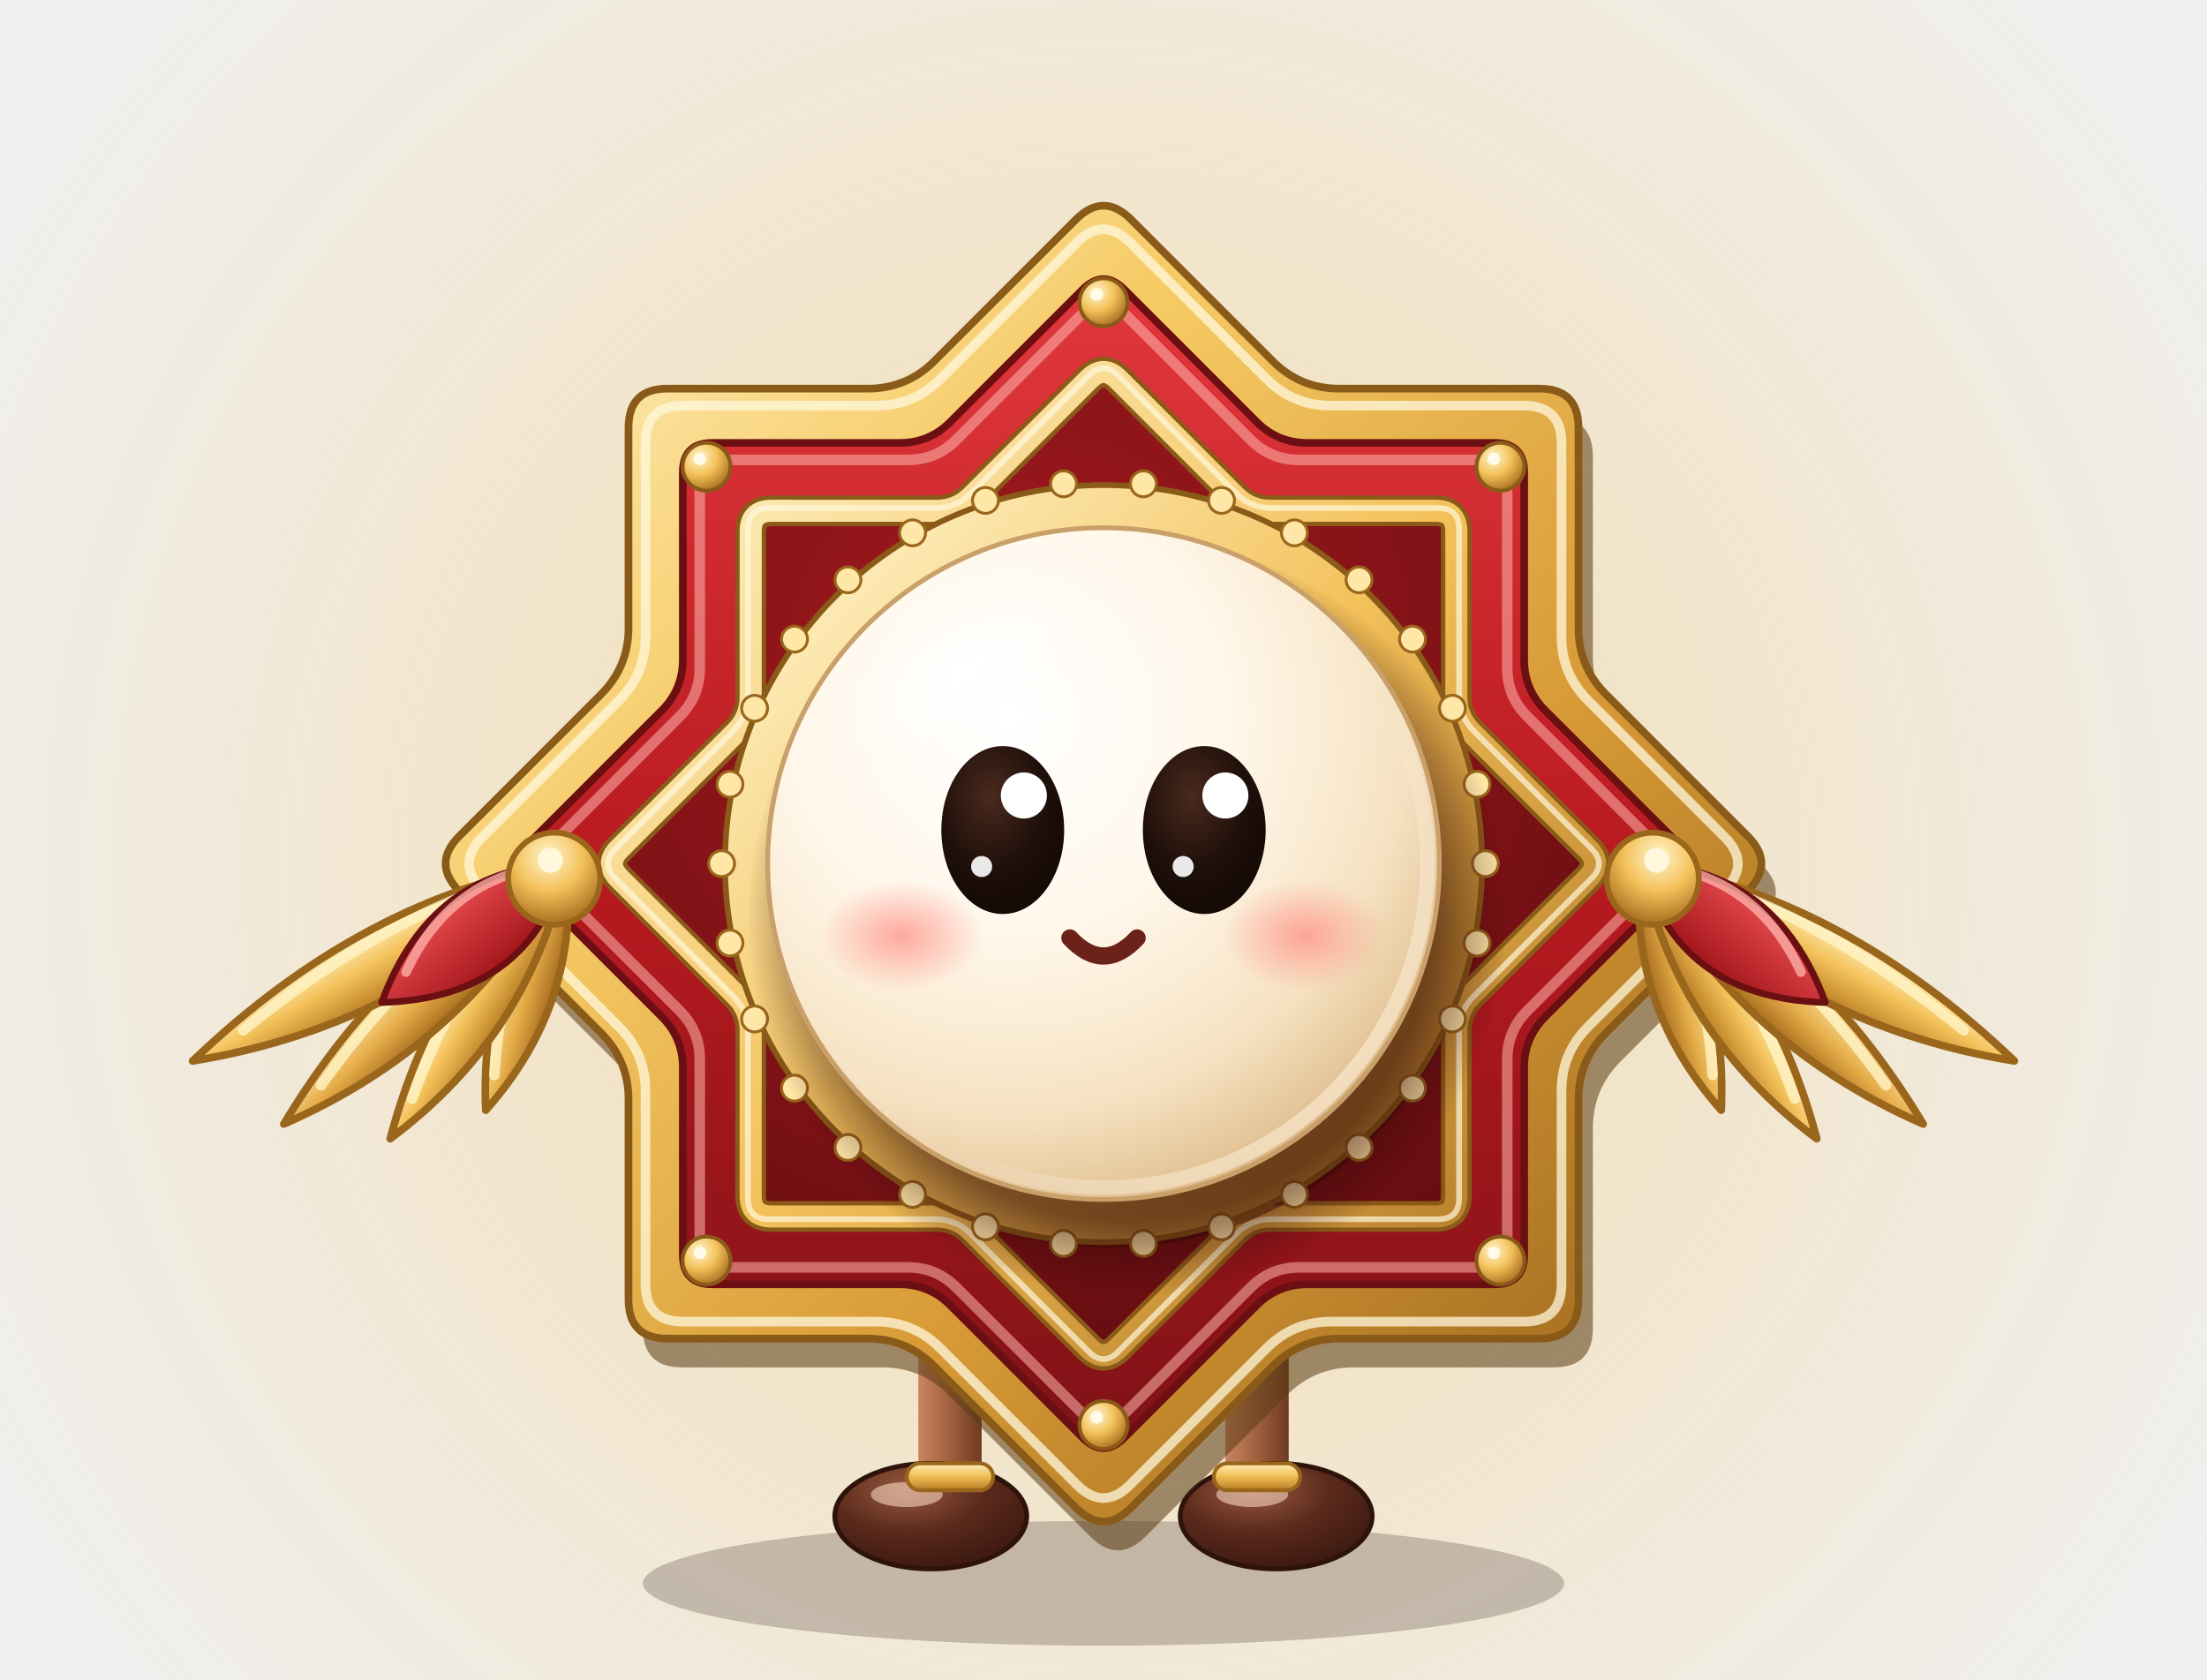
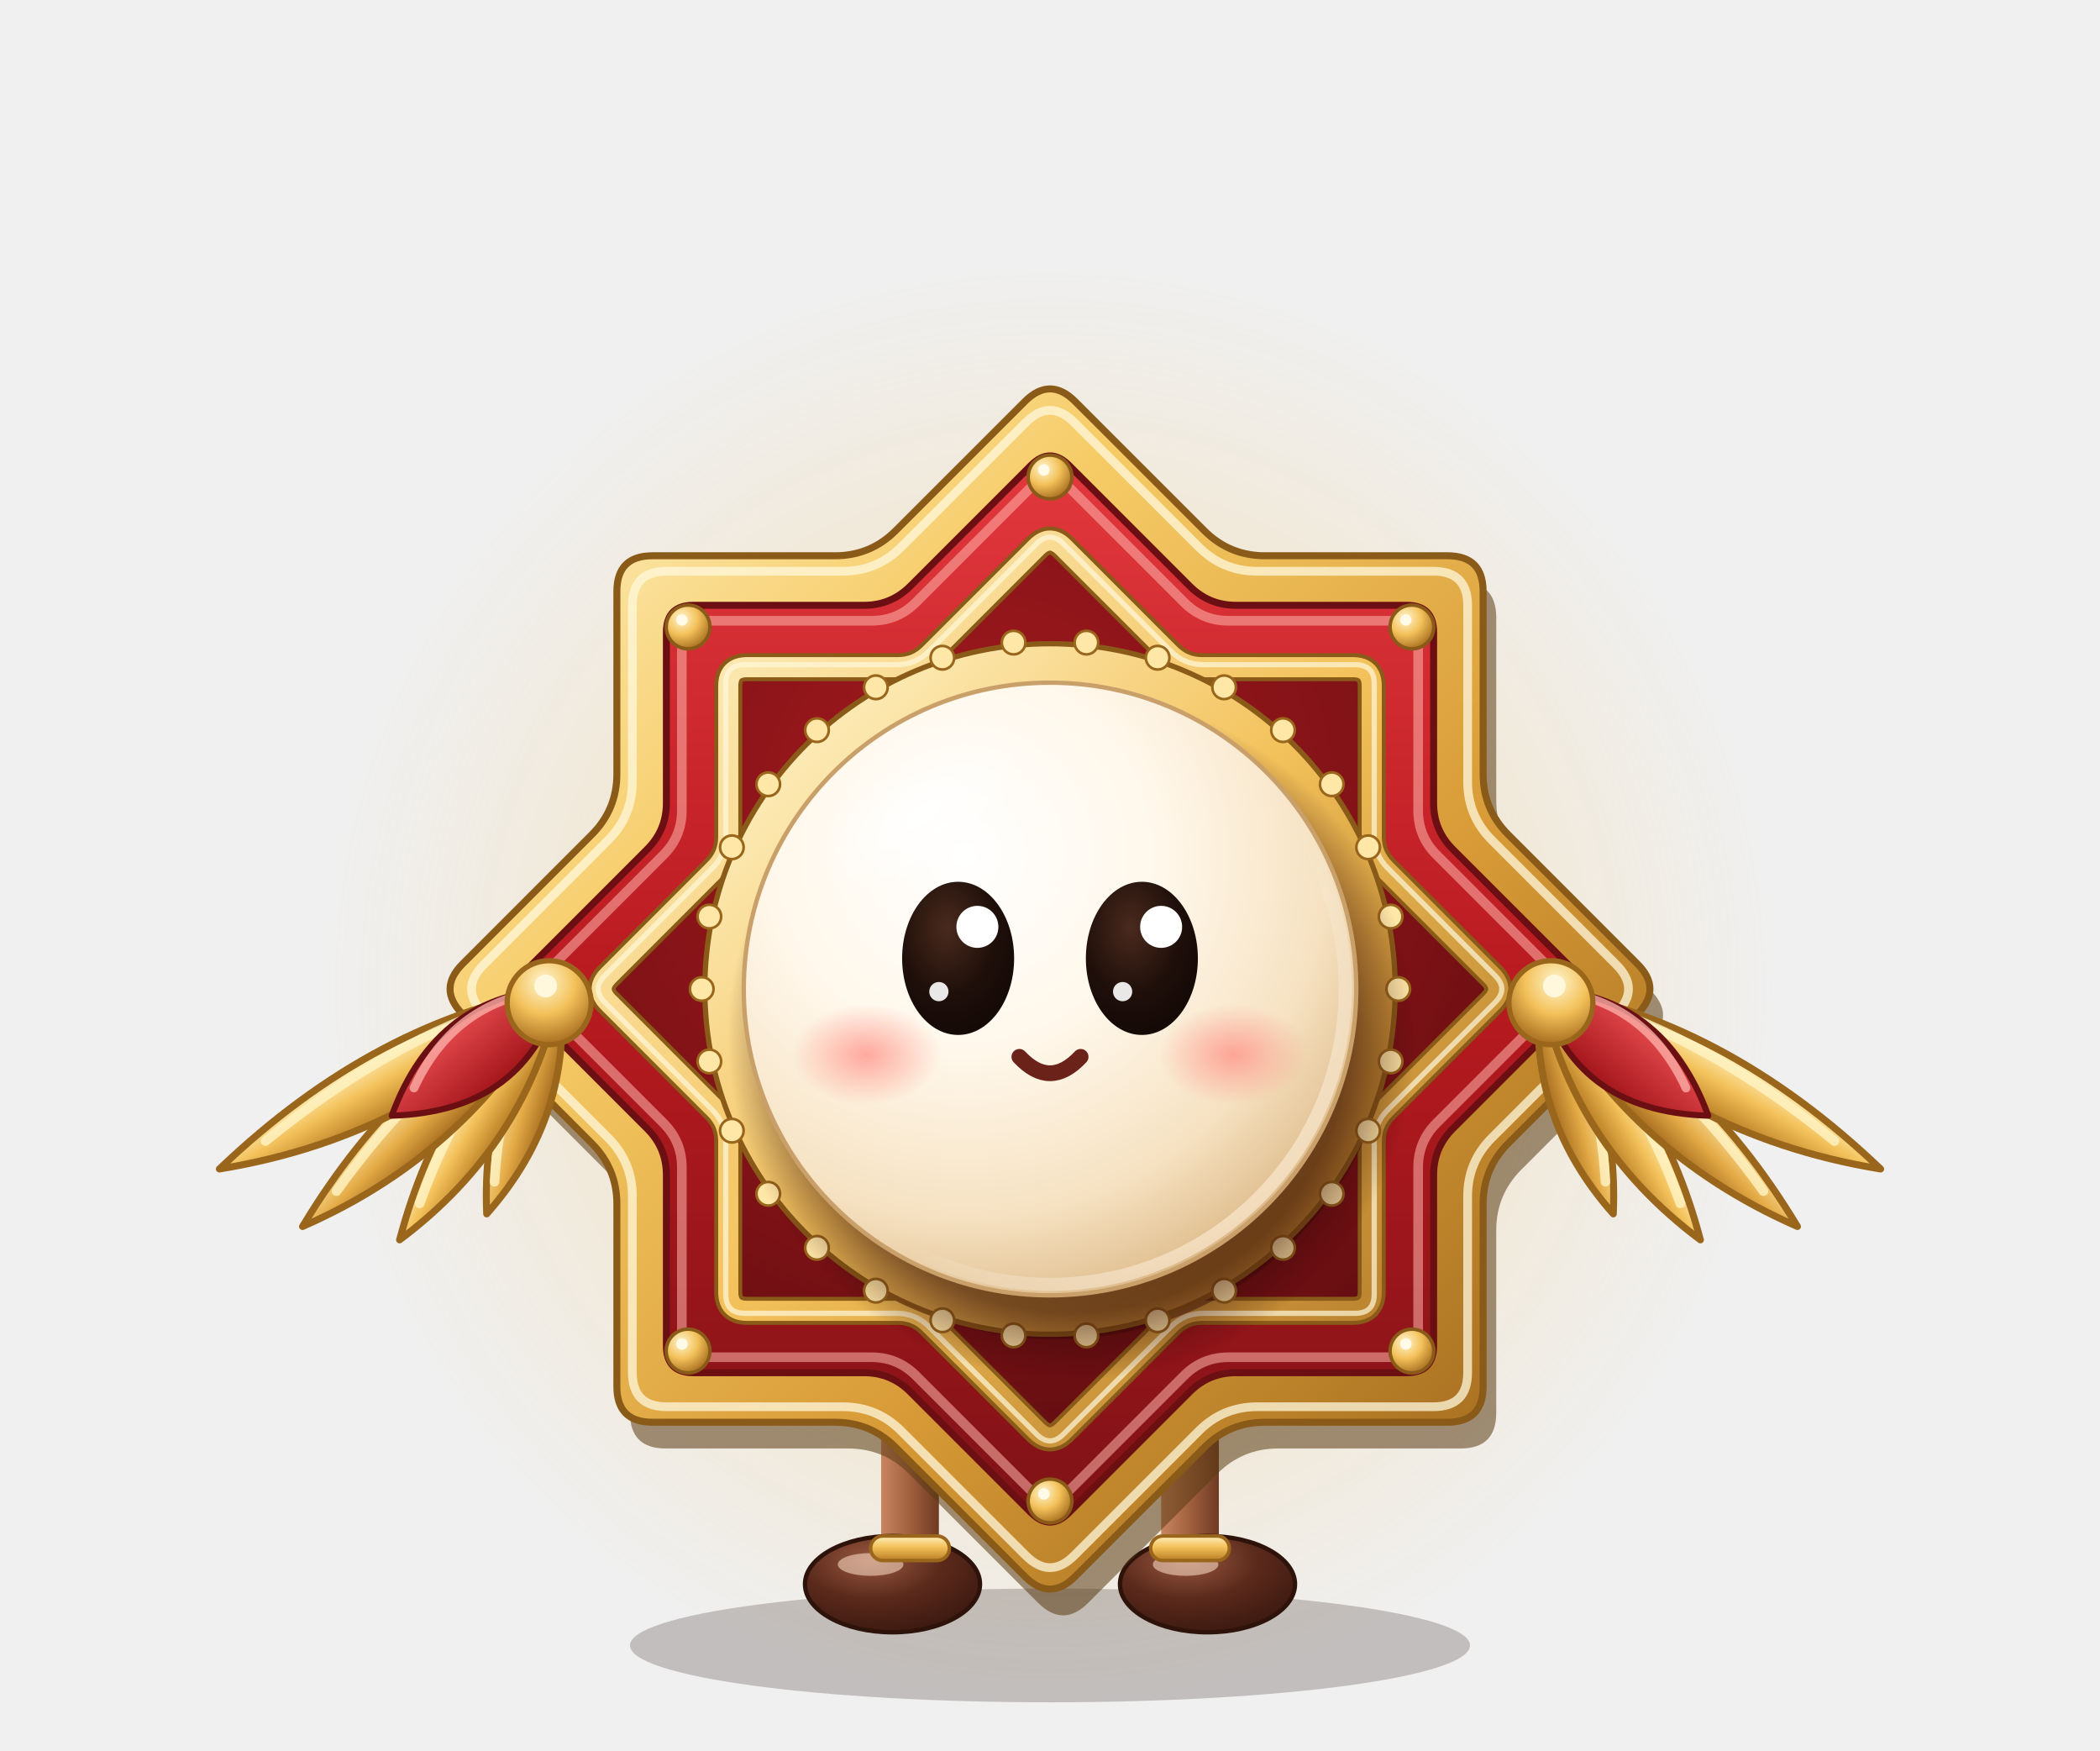
- <svg xmlns="http://www.w3.org/2000/svg" viewBox="70 196 460 350">
+ <svg xmlns="http://www.w3.org/2000/svg" viewBox="60 150 480 400">
  <defs>
    <linearGradient id="goldA" x1="0" y1="0" x2="0" y2="1">
      <stop offset="0" stop-color="#FFF0BC" />
      <stop offset=".45" stop-color="#F3C15A" />
      <stop offset="1" stop-color="#B97D24" />
    </linearGradient>
    <linearGradient id="goldB" x1="0" y1="0" x2="0" y2="1">
      <stop offset="0" stop-color="#FBE3A0" />
      <stop offset=".5" stop-color="#E5AC48" />
      <stop offset="1" stop-color="#A66C1E" />
    </linearGradient>
    <linearGradient id="goldRim" x1="0" y1="0" x2="1" y2="1">
      <stop offset="0" stop-color="#FFF6CF" />
      <stop offset=".3" stop-color="#F6CB66" />
      <stop offset=".62" stop-color="#D79A36" />
      <stop offset="1" stop-color="#8F5B17" />
    </linearGradient>
    <linearGradient id="goldRing" x1="0" y1="0" x2="1" y2="1">
      <stop offset="0" stop-color="#FFF6CF" />
      <stop offset=".5" stop-color="#F3C15A" />
      <stop offset="1" stop-color="#A66C1E" />
    </linearGradient>
    <radialGradient id="goldBall" cx="35%" cy="30%" r="75%">
      <stop offset="0" stop-color="#FFF6CF" />
      <stop offset=".5" stop-color="#F3C15A" />
      <stop offset="1" stop-color="#A66C1E" />
    </radialGradient>
    <linearGradient id="crimson" x1="0" y1="0" x2="0" y2="1">
      <stop offset="0" stop-color="#E2383D" />
      <stop offset=".5" stop-color="#B81A20" />
      <stop offset="1" stop-color="#7E1216" />
    </linearGradient>
    <linearGradient id="crimsonF" x1="0" y1="0" x2="0" y2="1">
      <stop offset="0" stop-color="#E4494D" />
      <stop offset="1" stop-color="#A3161B" />
    </linearGradient>
    <radialGradient id="deep" cx="42%" cy="30%" r="80%">
      <stop offset="0" stop-color="#A3191E" />
      <stop offset=".6" stop-color="#7E1216" />
      <stop offset="1" stop-color="#5A0C0F" />
    </radialGradient>
    <radialGradient id="face" cx="36%" cy="28%" r="82%">
      <stop offset="0" stop-color="#FFFFFF" />
      <stop offset=".4" stop-color="#FFF7EA" />
      <stop offset=".72" stop-color="#F6E2C2" />
      <stop offset=".9" stop-color="#E2C294" />
      <stop offset="1" stop-color="#C79C66" />
    </radialGradient>
    <radialGradient id="cast" cx="50%" cy="50%" r="50%">
      <stop offset="0" stop-color="#2A0506" stop-opacity=".75" />
      <stop offset=".8" stop-color="#2A0506" stop-opacity=".55" />
      <stop offset="1" stop-color="#2A0506" stop-opacity="0" />
    </radialGradient>
    <linearGradient id="bounce" x1="0" y1="0" x2="1" y2="1">
      <stop offset="0" stop-color="#FFFFFF" stop-opacity="0" />
      <stop offset=".6" stop-color="#FFFFFF" stop-opacity="0" />
      <stop offset="1" stop-color="#FFE9C8" stop-opacity=".9" />
    </linearGradient>
    <radialGradient id="shine" cx="50%" cy="50%" r="50%">
      <stop offset="0" stop-color="#FFFFFF" stop-opacity=".95" />
      <stop offset="1" stop-color="#FFFFFF" stop-opacity="0" />
    </radialGradient>
    <radialGradient id="eye" cx="40%" cy="30%" r="80%">
      <stop offset="0" stop-color="#4A2A1E" />
      <stop offset=".55" stop-color="#1E0F0A" />
      <stop offset="1" stop-color="#120805" />
    </radialGradient>
    <radialGradient id="blush" cx="50%" cy="50%" r="50%">
      <stop offset="0" stop-color="#FF8F86" stop-opacity=".75" />
      <stop offset="1" stop-color="#FF8F86" stop-opacity="0" />
    </radialGradient>
    <radialGradient id="halo" cx="50%" cy="50%" r="50%">
      <stop offset="0" stop-color="#F6C25A" stop-opacity=".45" />
      <stop offset="1" stop-color="#F6C25A" stop-opacity="0" />
    </radialGradient>
    <radialGradient id="shoe" cx="38%" cy="25%" r="80%">
      <stop offset="0" stop-color="#9A5A40" />
      <stop offset=".5" stop-color="#5B2A1C" />
      <stop offset="1" stop-color="#3A180F" />
    </radialGradient>
    <linearGradient id="leg" x1="0" y1="0" x2="1" y2="0">
      <stop offset="0" stop-color="#C98560" />
      <stop offset=".5" stop-color="#A0603E" />
      <stop offset="1" stop-color="#6E3A22" />
    </linearGradient>
  </defs>
-   <circle id="Halo" cx="300" cy="376" r="270" fill="url(#halo)" />
+   <circle id="Halo" cx="300" cy="376" r="165" fill="url(#halo)" />
+   <g id="FxRays" opacity="0" transform="translate(300 376)">
+     <path transform="rotate(0)" d="M0 0 L-7 -176 L7 -176 Z" fill="#F6D58E" opacity=".28" />
+     <path transform="rotate(30)" d="M0 0 L-7 -176 L7 -176 Z" fill="#F6D58E" opacity=".5" />
+     <path transform="rotate(60)" d="M0 0 L-7 -176 L7 -176 Z" fill="#F6D58E" opacity=".28" />
+     <path transform="rotate(90)" d="M0 0 L-7 -176 L7 -176 Z" fill="#F6D58E" opacity=".5" />
+     <path transform="rotate(120)" d="M0 0 L-7 -176 L7 -176 Z" fill="#F6D58E" opacity=".28" />
+     <path transform="rotate(150)" d="M0 0 L-7 -176 L7 -176 Z" fill="#F6D58E" opacity=".5" />
+     <path transform="rotate(180)" d="M0 0 L-7 -176 L7 -176 Z" fill="#F6D58E" opacity=".28" />
+     <path transform="rotate(210)" d="M0 0 L-7 -176 L7 -176 Z" fill="#F6D58E" opacity=".5" />
+     <path transform="rotate(240)" d="M0 0 L-7 -176 L7 -176 Z" fill="#F6D58E" opacity=".28" />
+     <path transform="rotate(270)" d="M0 0 L-7 -176 L7 -176 Z" fill="#F6D58E" opacity=".5" />
+     <path transform="rotate(300)" d="M0 0 L-7 -176 L7 -176 Z" fill="#F6D58E" opacity=".28" />
+     <path transform="rotate(330)" d="M0 0 L-7 -176 L7 -176 Z" fill="#F6D58E" opacity=".5" />
+   </g>
  <g id="Shadow" transform="translate(300 526)">
    <ellipse rx="96" ry="13" fill="#1F0F08" opacity=".22" />
  </g>
  <g id="Feet">
    <rect x="261.4" y="472" width="13.2" height="40" rx="6.6" fill="url(#leg)" />
    <ellipse cx="264" cy="512" rx="20" ry="11" fill="url(#shoe)" stroke="#2E130B" stroke-width="1" />
    <ellipse cx="259" cy="507.5" rx="7.5" ry="2.6" fill="#FFE2CC" opacity=".55" />
    <rect x="259" y="501" width="18" height="5.6" rx="2.8" fill="url(#goldA)" stroke="#9A661C" stroke-width=".8" />
    <rect x="325.4" y="472" width="13.2" height="40" rx="6.6" fill="url(#leg)" />
    <ellipse cx="336" cy="512" rx="20" ry="11" fill="url(#shoe)" stroke="#2E130B" stroke-width="1" />
    <ellipse cx="331" cy="507.5" rx="7.5" ry="2.6" fill="#FFE2CC" opacity=".55" />
    <rect x="323" y="501" width="18" height="5.6" rx="2.8" fill="url(#goldA)" stroke="#9A661C" stroke-width=".8" />
  </g>
  <g id="Body" transform="translate(300 520)">
    <g id="BodyArt" transform="translate(-300 -520)">
      <path id="RimShade" transform="translate(3 6)" d="M305.74 241.74 Q300 236 294.26 241.74 L264.73 271.26 Q258.99 277 250.87 277 L209.12 277 Q201.01 277.01 201 285.12 L201 326.87 Q201 334.99 195.26 340.73 L165.74 370.26 Q160 376 165.74 381.74 L195.26 411.27 Q201 417.01 201 425.13 L201 466.88 Q201.01 474.99 209.12 475 L250.87 475 Q258.99 475 264.73 480.74 L294.26 510.26 Q300 516 305.74 510.26 L335.27 480.74 Q341.01 475 349.13 475 L390.88 475 Q398.99 474.99 399 466.88 L399 425.13 Q399 417.01 404.74 411.27 L434.26 381.74 Q440 376 434.26 370.26 L404.74 340.73 Q399 334.99 399 326.87 L399 285.12 Q398.99 277.01 390.88 277 L349.13 277 Q341.01 277 335.27 271.26 Z" fill="#5A3A12" opacity=".55" />
      <path id="Rim" d="M305.74 241.74 Q300 236 294.26 241.74 L264.73 271.26 Q258.99 277 250.87 277 L209.12 277 Q201.01 277.01 201 285.12 L201 326.87 Q201 334.99 195.26 340.73 L165.74 370.26 Q160 376 165.74 381.74 L195.26 411.27 Q201 417.01 201 425.13 L201 466.88 Q201.01 474.99 209.12 475 L250.87 475 Q258.99 475 264.73 480.74 L294.26 510.26 Q300 516 305.74 510.26 L335.27 480.74 Q341.01 475 349.13 475 L390.88 475 Q398.99 474.99 399 466.88 L399 425.13 Q399 417.01 404.74 411.27 L434.26 381.74 Q440 376 434.26 370.26 L404.74 340.73 Q399 334.99 399 326.87 L399 285.12 Q398.99 277.01 390.88 277 L349.13 277 Q341.01 277 335.27 271.26 Z" fill="url(#goldRim)" stroke="#8A5A18" stroke-width="1.6" stroke-linejoin="round" />
      <path id="RimLight" d="M305.54 246.54 Q300 241 294.46 246.54 L265.99 275 Q260.46 280.54 252.63 280.54 L212.37 280.54 Q204.54 280.54 204.54 288.37 L204.54 328.63 Q204.54 336.46 199 341.99 L170.54 370.46 Q165 376 170.54 381.54 L199 410.01 Q204.54 415.54 204.54 423.37 L204.54 463.63 Q204.54 471.46 212.37 471.46 L252.63 471.46 Q260.46 471.46 265.99 477 L294.46 505.46 Q300 511 305.54 505.46 L334.01 477 Q339.54 471.46 347.37 471.46 L387.63 471.46 Q395.46 471.46 395.46 463.63 L395.46 423.37 Q395.46 415.54 401 410.01 L429.46 381.54 Q435 376 429.46 370.46 L401 341.99 Q395.46 336.46 395.46 328.63 L395.46 288.37 Q395.46 280.54 387.63 280.54 L347.37 280.54 Q339.54 280.54 334.01 275 Z" fill="none" stroke="#FFF8DC" stroke-opacity=".75" stroke-width="2" />
      <path id="Crimson" d="M304.36 256.36 Q300 252 295.64 256.36 L268.04 283.96 Q263.68 288.31 257.52 288.32 L218.48 288.32 Q212.32 288.32 212.32 294.48 L212.32 333.52 Q212.31 339.68 207.96 344.04 L180.36 371.64 Q176 376 180.36 380.36 L207.96 407.96 Q212.31 412.32 212.32 418.48 L212.32 457.52 Q212.32 463.68 218.48 463.68 L257.52 463.68 Q263.68 463.69 268.04 468.04 L295.64 495.64 Q300 500 304.36 495.64 L331.96 468.04 Q336.32 463.69 342.48 463.68 L381.52 463.68 Q387.68 463.68 387.68 457.52 L387.68 418.48 Q387.69 412.32 392.04 407.96 L419.64 380.36 Q424 376 419.64 371.64 L392.04 344.04 Q387.69 339.68 387.68 333.52 L387.68 294.48 Q387.68 288.32 381.52 288.32 L342.48 288.32 Q336.32 288.31 331.96 283.96 Z" fill="url(#crimson)" stroke="#6B0F12" stroke-width="1.6" stroke-linejoin="round" />
      <path id="CrimsonLight" d="M304.18 261.18 Q300 257 295.82 261.18 L269.33 287.67 Q265.14 291.85 259.23 291.85 L221.77 291.85 Q215.85 291.85 215.85 297.77 L215.85 335.23 Q215.85 341.14 211.67 345.33 L185.18 371.82 Q181 376 185.18 380.18 L211.67 406.67 Q215.85 410.86 215.85 416.77 L215.85 454.23 Q215.85 460.15 221.77 460.15 L259.23 460.15 Q265.14 460.15 269.33 464.33 L295.82 490.82 Q300 495 304.18 490.82 L330.67 464.33 Q334.86 460.15 340.77 460.15 L378.23 460.15 Q384.15 460.15 384.15 454.23 L384.15 416.77 Q384.15 410.86 388.33 406.67 L414.82 380.18 Q419 376 414.82 371.82 L388.33 345.33 Q384.15 341.14 384.15 335.23 L384.15 297.77 Q384.15 291.85 378.23 291.85 L340.77 291.85 Q334.86 291.85 330.67 287.67 Z" fill="none" stroke="#FFB4AC" stroke-opacity=".55" stroke-width="2.2" />
      <path id="Inner" d="M303.05 275.05 Q300 272 296.95 275.05 L272.58 299.41 Q269.54 302.46 265.23 302.46 L230.77 302.46 Q226.46 302.46 226.46 306.77 L226.46 341.23 Q226.46 345.54 223.41 348.58 L199.05 372.95 Q196 376 199.05 379.05 L223.41 403.42 Q226.46 406.46 226.46 410.77 L226.46 445.23 Q226.46 449.54 230.77 449.54 L265.23 449.54 Q269.54 449.54 272.58 452.59 L296.95 476.95 Q300 480 303.05 476.95 L327.42 452.59 Q330.46 449.54 334.77 449.54 L369.23 449.54 Q373.54 449.54 373.54 445.23 L373.54 410.77 Q373.54 406.46 376.59 403.42 L400.95 379.05 Q404 376 400.95 372.95 L376.59 348.58 Q373.54 345.54 373.54 341.23 L373.54 306.77 Q373.54 302.46 369.23 302.46 L334.77 302.46 Q330.46 302.46 327.42 299.41 Z" fill="url(#deep)" />
      <path id="InlayDark" d="M303.05 275.05 Q300 272 296.95 275.05 L272.58 299.41 Q269.54 302.46 265.23 302.46 L230.77 302.46 Q226.46 302.46 226.46 306.77 L226.46 341.23 Q226.46 345.54 223.41 348.58 L199.05 372.95 Q196 376 199.05 379.05 L223.41 403.42 Q226.46 406.46 226.46 410.77 L226.46 445.23 Q226.46 449.54 230.77 449.54 L265.23 449.54 Q269.54 449.54 272.58 452.59 L296.95 476.95 Q300 480 303.05 476.95 L327.42 452.59 Q330.46 449.54 334.77 449.54 L369.23 449.54 Q373.54 449.54 373.54 445.23 L373.54 410.77 Q373.54 406.46 376.59 403.42 L400.95 379.05 Q404 376 400.95 372.95 L376.59 348.58 Q373.54 345.54 373.54 341.23 L373.54 306.77 Q373.54 302.46 369.23 302.46 L334.77 302.46 Q330.46 302.46 327.42 299.41 Z" fill="none" stroke="#8A5A18" stroke-width="6.4" stroke-linejoin="round" />
      <path id="Inlay" d="M303.05 275.05 Q300 272 296.95 275.05 L272.58 299.41 Q269.54 302.46 265.23 302.46 L230.77 302.46 Q226.46 302.46 226.46 306.77 L226.46 341.23 Q226.46 345.54 223.41 348.58 L199.05 372.95 Q196 376 199.05 379.05 L223.41 403.42 Q226.46 406.46 226.46 410.77 L226.46 445.23 Q226.46 449.54 230.77 449.54 L265.23 449.54 Q269.54 449.54 272.58 452.59 L296.95 476.95 Q300 480 303.05 476.95 L327.42 452.59 Q330.46 449.54 334.77 449.54 L369.23 449.54 Q373.54 449.54 373.54 445.23 L373.54 410.77 Q373.54 406.46 376.59 403.42 L400.95 379.05 Q404 376 400.95 372.95 L376.59 348.58 Q373.54 345.54 373.54 341.23 L373.54 306.77 Q373.54 302.46 369.23 302.46 L334.77 302.46 Q330.46 302.46 327.42 299.41 Z" fill="none" stroke="url(#goldRing)" stroke-width="4.6" stroke-linejoin="round" />
      <path id="InlayLight" d="M303.07 274.27 Q300 271.2 296.93 274.27 L272.37 298.82 Q269.3 301.89 264.96 301.89 L230.24 301.89 Q225.9 301.9 225.89 306.24 L225.89 340.96 Q225.89 345.3 222.82 348.37 L198.27 372.93 Q195.2 376 198.27 379.07 L222.82 403.63 Q225.89 406.7 225.89 411.04 L225.89 445.76 Q225.9 450.1 230.24 450.11 L264.96 450.11 Q269.3 450.11 272.37 453.18 L296.93 477.73 Q300 480.8 303.07 477.73 L327.63 453.18 Q330.7 450.11 335.04 450.11 L369.76 450.11 Q374.1 450.1 374.11 445.76 L374.11 411.04 Q374.11 406.7 377.18 403.63 L401.73 379.07 Q404.8 376 401.73 372.93 L377.18 348.37 Q374.11 345.3 374.11 340.96 L374.11 306.24 Q374.1 301.9 369.76 301.89 L335.04 301.89 Q330.7 301.89 327.63 298.82 Z" fill="none" stroke="#FFF8DC" stroke-opacity=".7" stroke-width="1.2" />
      <g id="Studs">
        <circle cx="300" cy="259" r="5" fill="url(#goldBall)" stroke="#8A5A18" stroke-width=".8" />
        <circle cx="298.6" cy="257.4" r="1.3" fill="#FFFBE8" />
        <circle cx="217.27" cy="293.27" r="5" fill="url(#goldBall)" stroke="#8A5A18" stroke-width=".8" />
        <circle cx="215.87" cy="291.67" r="1.3" fill="#FFFBE8" />
        <circle cx="183" cy="376" r="5" fill="url(#goldBall)" stroke="#8A5A18" stroke-width=".8" />
        <circle cx="181.6" cy="374.4" r="1.3" fill="#FFFBE8" />
        <circle cx="217.27" cy="458.73" r="5" fill="url(#goldBall)" stroke="#8A5A18" stroke-width=".8" />
        <circle cx="215.87" cy="457.13" r="1.3" fill="#FFFBE8" />
        <circle cx="300" cy="493" r="5" fill="url(#goldBall)" stroke="#8A5A18" stroke-width=".8" />
        <circle cx="298.6" cy="491.4" r="1.3" fill="#FFFBE8" />
        <circle cx="382.73" cy="458.73" r="5" fill="url(#goldBall)" stroke="#8A5A18" stroke-width=".8" />
        <circle cx="381.33" cy="457.13" r="1.3" fill="#FFFBE8" />
        <circle cx="417" cy="376" r="5" fill="url(#goldBall)" stroke="#8A5A18" stroke-width=".8" />
        <circle cx="415.6" cy="374.4" r="1.3" fill="#FFFBE8" />
        <circle cx="382.73" cy="293.27" r="5" fill="url(#goldBall)" stroke="#8A5A18" stroke-width=".8" />
        <circle cx="381.33" cy="291.67" r="1.3" fill="#FFFBE8" />
      </g>
      <g id="WingR" transform="translate(412 376)">
        <g transform="rotate(51.57)">
          <path transform="rotate(22.92)" d="M0 0 Q24.3 -12 54 -2.4 Q27 10.8 0 0 Z" fill="url(#goldB)" stroke="#9A661C" stroke-width="1.6" stroke-linejoin="round" />
          <path transform="rotate(22.92)" d="M6.48 -2.16 Q24.3 -7.44 46.44 -2.64" fill="none" stroke="#FFF3C4" stroke-opacity=".8" stroke-width="2.2" stroke-linecap="round" />
          <path transform="rotate(8.02)" d="M0 0 Q30.6 -13 68 -2.6 Q34 11.7 0 0 Z" fill="url(#goldA)" stroke="#9A661C" stroke-width="1.6" stroke-linejoin="round" />
          <path transform="rotate(8.02)" d="M8.16 -2.34 Q30.6 -8.06 58.48 -2.86" fill="none" stroke="#FFF3C4" stroke-opacity=".8" stroke-width="2.2" stroke-linecap="round" />
          <path transform="rotate(-6.88)" d="M0 0 Q36 -14 80 -2.8 Q40 12.6 0 0 Z" fill="url(#goldB)" stroke="#9A661C" stroke-width="1.6" stroke-linejoin="round" />
          <path transform="rotate(-6.88)" d="M9.6 -2.52 Q36 -8.68 68.8 -3.08" fill="none" stroke="#FFF3C4" stroke-opacity=".8" stroke-width="2.2" stroke-linecap="round" />
          <path transform="rotate(-21.77)" d="M0 0 Q39.6 -15 88 -3 Q44 13.5 0 0 Z" fill="url(#goldA)" stroke="#9A661C" stroke-width="1.6" stroke-linejoin="round" />
          <path transform="rotate(-21.77)" d="M10.56 -2.7 Q39.6 -9.3 75.68 -3.3" fill="none" stroke="#FFF3C4" stroke-opacity=".8" stroke-width="2.2" stroke-linecap="round" />
          <path transform="rotate(-10.31)" d="M0 0 Q21.6 -18 48 -3.6 Q24 16.2 0 0 Z" fill="url(#crimsonF)" stroke="#6B0F12" stroke-width="1.4" stroke-linejoin="round" />
          <path transform="rotate(-10.31)" d="M6 -4 Q22 -13 40 -5" fill="none" stroke="#FFB4AC" stroke-opacity=".75" stroke-width="2" stroke-linecap="round" />
          <circle cx="4" cy="0" r="9.6" fill="url(#goldBall)" stroke="#9A661C" stroke-width="1.2" />
          <circle cx="1.5" cy="-3" r="2.6" fill="#FFF8DC" />
        </g>
      </g>
      <g id="WingL" transform="translate(188 376)">
        <g transform="scale(-1 1)">
          <g transform="rotate(51.57)">
            <path transform="rotate(22.92)" d="M0 0 Q24.3 -12 54 -2.4 Q27 10.8 0 0 Z" fill="url(#goldB)" stroke="#9A661C" stroke-width="1.6" stroke-linejoin="round" />
            <path transform="rotate(22.92)" d="M6.48 -2.16 Q24.3 -7.44 46.44 -2.64" fill="none" stroke="#FFF3C4" stroke-opacity=".8" stroke-width="2.2" stroke-linecap="round" />
            <path transform="rotate(8.02)" d="M0 0 Q30.6 -13 68 -2.6 Q34 11.7 0 0 Z" fill="url(#goldA)" stroke="#9A661C" stroke-width="1.6" stroke-linejoin="round" />
            <path transform="rotate(8.02)" d="M8.16 -2.34 Q30.6 -8.06 58.48 -2.86" fill="none" stroke="#FFF3C4" stroke-opacity=".8" stroke-width="2.2" stroke-linecap="round" />
            <path transform="rotate(-6.88)" d="M0 0 Q36 -14 80 -2.8 Q40 12.6 0 0 Z" fill="url(#goldB)" stroke="#9A661C" stroke-width="1.6" stroke-linejoin="round" />
            <path transform="rotate(-6.88)" d="M9.6 -2.52 Q36 -8.68 68.8 -3.08" fill="none" stroke="#FFF3C4" stroke-opacity=".8" stroke-width="2.2" stroke-linecap="round" />
            <path transform="rotate(-21.77)" d="M0 0 Q39.6 -15 88 -3 Q44 13.5 0 0 Z" fill="url(#goldA)" stroke="#9A661C" stroke-width="1.6" stroke-linejoin="round" />
            <path transform="rotate(-21.77)" d="M10.56 -2.7 Q39.6 -9.3 75.68 -3.3" fill="none" stroke="#FFF3C4" stroke-opacity=".8" stroke-width="2.2" stroke-linecap="round" />
            <path transform="rotate(-10.31)" d="M0 0 Q21.6 -18 48 -3.6 Q24 16.2 0 0 Z" fill="url(#crimsonF)" stroke="#6B0F12" stroke-width="1.4" stroke-linejoin="round" />
            <path transform="rotate(-10.31)" d="M6 -4 Q22 -13 40 -5" fill="none" stroke="#FFB4AC" stroke-opacity=".75" stroke-width="2" stroke-linecap="round" />
            <circle cx="4" cy="0" r="9.6" fill="url(#goldBall)" stroke="#9A661C" stroke-width="1.2" />
            <circle cx="1.5" cy="-3" r="2.6" fill="#FFF8DC" />
          </g>
        </g>
      </g>
      <circle id="RingShade" cx="301.5" cy="379" r="77" fill="#3A0709" opacity=".45" />
      <circle id="Ring" cx="300" cy="376" r="72.4" fill="none" stroke="url(#goldRing)" stroke-width="13" />
      <circle id="RingEdge" cx="300" cy="376" r="78.9" fill="none" stroke="#8A5A18" stroke-width="1.2" />
      <g id="Beads">
        <circle cx="379.6" cy="376" r="2.7" fill="#FFE7A8" stroke="#9A661C" stroke-width=".6" />
        <circle cx="377.86" cy="359.45" r="2.7" fill="#FFE7A8" stroke="#9A661C" stroke-width=".6" />
        <circle cx="372.72" cy="343.62" r="2.7" fill="#FFE7A8" stroke="#9A661C" stroke-width=".6" />
        <circle cx="364.4" cy="329.21" r="2.7" fill="#FFE7A8" stroke="#9A661C" stroke-width=".6" />
        <circle cx="353.26" cy="316.85" r="2.7" fill="#FFE7A8" stroke="#9A661C" stroke-width=".6" />
        <circle cx="339.8" cy="307.06" r="2.7" fill="#FFE7A8" stroke="#9A661C" stroke-width=".6" />
        <circle cx="324.6" cy="300.3" r="2.7" fill="#FFE7A8" stroke="#9A661C" stroke-width=".6" />
        <circle cx="308.32" cy="296.84" r="2.7" fill="#FFE7A8" stroke="#9A661C" stroke-width=".6" />
        <circle cx="291.68" cy="296.84" r="2.7" fill="#FFE7A8" stroke="#9A661C" stroke-width=".6" />
        <circle cx="275.4" cy="300.3" r="2.7" fill="#FFE7A8" stroke="#9A661C" stroke-width=".6" />
        <circle cx="260.2" cy="307.06" r="2.7" fill="#FFE7A8" stroke="#9A661C" stroke-width=".6" />
        <circle cx="246.74" cy="316.85" r="2.7" fill="#FFE7A8" stroke="#9A661C" stroke-width=".6" />
        <circle cx="235.6" cy="329.21" r="2.7" fill="#FFE7A8" stroke="#9A661C" stroke-width=".6" />
        <circle cx="227.28" cy="343.62" r="2.7" fill="#FFE7A8" stroke="#9A661C" stroke-width=".6" />
        <circle cx="222.14" cy="359.45" r="2.7" fill="#FFE7A8" stroke="#9A661C" stroke-width=".6" />
        <circle cx="220.4" cy="376" r="2.7" fill="#FFE7A8" stroke="#9A661C" stroke-width=".6" />
        <circle cx="222.14" cy="392.55" r="2.7" fill="#FFE7A8" stroke="#9A661C" stroke-width=".6" />
        <circle cx="227.28" cy="408.38" r="2.7" fill="#FFE7A8" stroke="#9A661C" stroke-width=".6" />
        <circle cx="235.6" cy="422.79" r="2.7" fill="#FFE7A8" stroke="#9A661C" stroke-width=".6" />
        <circle cx="246.74" cy="435.15" r="2.7" fill="#FFE7A8" stroke="#9A661C" stroke-width=".6" />
        <circle cx="260.2" cy="444.94" r="2.7" fill="#FFE7A8" stroke="#9A661C" stroke-width=".6" />
        <circle cx="275.4" cy="451.7" r="2.7" fill="#FFE7A8" stroke="#9A661C" stroke-width=".6" />
        <circle cx="291.68" cy="455.16" r="2.7" fill="#FFE7A8" stroke="#9A661C" stroke-width=".6" />
        <circle cx="308.32" cy="455.16" r="2.7" fill="#FFE7A8" stroke="#9A661C" stroke-width=".6" />
        <circle cx="324.6" cy="451.7" r="2.7" fill="#FFE7A8" stroke="#9A661C" stroke-width=".6" />
        <circle cx="339.8" cy="444.94" r="2.7" fill="#FFE7A8" stroke="#9A661C" stroke-width=".6" />
        <circle cx="353.26" cy="435.15" r="2.7" fill="#FFE7A8" stroke="#9A661C" stroke-width=".6" />
        <circle cx="364.4" cy="422.79" r="2.7" fill="#FFE7A8" stroke="#9A661C" stroke-width=".6" />
        <circle cx="372.72" cy="408.38" r="2.7" fill="#FFE7A8" stroke="#9A661C" stroke-width=".6" />
        <circle cx="377.86" cy="392.55" r="2.7" fill="#FFE7A8" stroke="#9A661C" stroke-width=".6" />
      </g>
      <circle id="FaceCast" cx="305" cy="387" r="79" fill="url(#cast)" />
      <circle id="Face" cx="300" cy="376" r="70" fill="url(#face)" stroke="#C9A06A" stroke-width="1" />
      <circle id="FaceBounce" cx="300" cy="376" r="67.5" fill="none" stroke="url(#bounce)" stroke-width="3" />
      <ellipse id="FaceShine" transform="rotate(-32 270 336)" cx="270" cy="336" rx="26" ry="13" fill="url(#shine)" />
      <g id="Blush">
        <ellipse cx="258" cy="391" rx="17" ry="11.5" fill="url(#blush)" />
        <ellipse cx="342" cy="391" rx="17" ry="11.5" fill="url(#blush)" />
      </g>
-       <path id="Smile" d="M293 391.5 Q300 399 307 391.5" fill="none" stroke="#6A2219" stroke-width="3.6" stroke-linecap="round" />
+       <g id="SmileG">
+         <path d="M293 391.5 Q300 399 307 391.5" fill="none" stroke="#6A2219" stroke-width="3.6" stroke-linecap="round" />
+       </g>
+       <g id="MouthO" opacity="0">
+         <ellipse cx="300" cy="396" rx="6.5" ry="8" fill="#6A2219" />
+         <ellipse cx="300" cy="400" rx="3.6" ry="2.6" fill="#F07B73" />
+       </g>
      <g id="Eyes" transform="translate(300 369)">
        <g id="EyesArt" transform="translate(-300 -369)">
          <ellipse cx="279" cy="369" rx="12.8" ry="17.5" fill="url(#eye)" />
          <circle cx="283.4" cy="361.8" r="4.8" fill="#fff" />
          <circle cx="274.6" cy="376.6" r="2.2" fill="#fff" opacity=".9" />
          <ellipse cx="321" cy="369" rx="12.8" ry="17.5" fill="url(#eye)" />
          <circle cx="325.4" cy="361.8" r="4.8" fill="#fff" />
          <circle cx="316.6" cy="376.6" r="2.2" fill="#fff" opacity=".9" />
        </g>
      </g>
      <g id="HappyEyes" opacity="0" fill="none" stroke="#1E0F0A" stroke-width="5.6" stroke-linecap="round">
        <path d="M268.5 373 Q279 357 289.5 373" />
        <path d="M310.5 373 Q321 357 331.5 373" />
      </g>
+       <g id="ClosedEyes" opacity="0" fill="none" stroke="#1E0F0A" stroke-width="5.2" stroke-linecap="round">
+         <path d="M268.5 368 Q279 379 289.5 368" />
+         <path d="M310.5 368 Q321 379 331.5 368" />
+       </g>
+       <g id="SadBrows" opacity="0" fill="none" stroke="#1E0F0A" stroke-width="4" stroke-linecap="round">
+         <path d="M289 339 L269 346" />
+         <path d="M311 339 L331 346" />
+       </g>
    </g>
  </g>
+   <g id="FxSparkles" opacity="0" transform="translate(300 376)">
+     <path d="M-33.4 -164.29 Q-28.9 -153.79 -18.4 -149.29 Q-28.9 -144.79 -33.4 -134.29 Q-37.9 -144.79 -48.4 -149.29 Q-37.9 -153.79 -33.4 -164.29 Z" fill="#F6D58E" />
+     <path d="M108.97 -120.93 Q112.27 -113.23 119.97 -109.93 Q112.27 -106.63 108.97 -98.93 Q105.67 -106.63 97.97 -109.93 Q105.67 -113.23 108.97 -120.93 Z" fill="#12A4BC" />
+     <path d="M189.42 -39.32 Q193.32 -30.22 202.42 -26.32 Q193.32 -22.42 189.42 -13.32 Q185.52 -22.42 176.42 -26.32 Q185.52 -30.22 189.42 -39.32 Z" fill="#F6D58E" />
+     <path d="M-174.31 -36.22 Q-170.71 -27.82 -162.31 -24.22 Q-170.71 -20.62 -174.31 -12.22 Q-177.91 -20.62 -186.31 -24.22 Q-177.91 -27.82 -174.31 -36.22 Z" fill="#12A4BC" />
+     <path d="M-118.42 -133.45 Q-114.22 -123.65 -104.42 -119.45 Q-114.22 -115.25 -118.42 -105.45 Q-122.62 -115.25 -132.42 -119.45 Q-122.62 -123.65 -118.42 -133.45 Z" fill="#F6D58E" />
+     <path d="M42.82 -143.36 Q45.22 -137.76 50.82 -135.36 Q45.22 -132.96 42.82 -127.36 Q40.42 -132.96 34.82 -135.36 Q40.42 -137.76 42.82 -143.36 Z" fill="#FFF3C4" />
+   </g>
+   <g id="FxHearts" opacity="0" transform="translate(300 376)">
+     <path transform="translate(-92 -118) scale(2.4)" d="M0 0 c-3 -4 -9 -2 -7 3 c1 3 7 7 7 7 s6 -4 7 -7 c2 -5 -4 -7 -7 -3z" fill="#E5484D" stroke="#9E1B22" stroke-width=".5" />
+     <path transform="translate(96 -126) scale(2.9)" d="M0 0 c-3 -4 -9 -2 -7 3 c1 3 7 7 7 7 s6 -4 7 -7 c2 -5 -4 -7 -7 -3z" fill="#E5484D" stroke="#9E1B22" stroke-width=".5" />
+     <path transform="translate(0 -168) scale(2.1)" d="M0 0 c-3 -4 -9 -2 -7 3 c1 3 7 7 7 7 s6 -4 7 -7 c2 -5 -4 -7 -7 -3z" fill="#E5484D" stroke="#9E1B22" stroke-width=".5" />
+   </g>
+   <g id="FxZzz" opacity="0" transform="translate(404 272)">
+     <path transform="translate(0 0) scale(1.2)" d="M0 0 L10 0 L0 12 L10 12" fill="none" stroke="#C9B8A3" stroke-width="2.6" stroke-linecap="round" stroke-linejoin="round" />
+     <path transform="translate(20 -24) scale(1.7)" d="M0 0 L10 0 L0 12 L10 12" fill="none" stroke="#C9B8A3" stroke-width="2.6" stroke-linecap="round" stroke-linejoin="round" />
+     <path transform="translate(46 -54) scale(2.3)" d="M0 0 L10 0 L0 12 L10 12" fill="none" stroke="#C9B8A3" stroke-width="2.6" stroke-linecap="round" stroke-linejoin="round" />
+   </g>
+   <g id="FxThink" opacity="0" transform="translate(412 280)">
+     <circle cx="0" cy="0" r="5" fill="#FFF4E2" stroke="#D9B98A" stroke-width="1" />
+     <circle cx="20" cy="-24" r="7.5" fill="#FFF4E2" stroke="#D9B98A" stroke-width="1" />
+     <circle cx="46" cy="-52" r="11" fill="#FFF4E2" stroke="#D9B98A" stroke-width="1" />
+   </g>
</svg>
